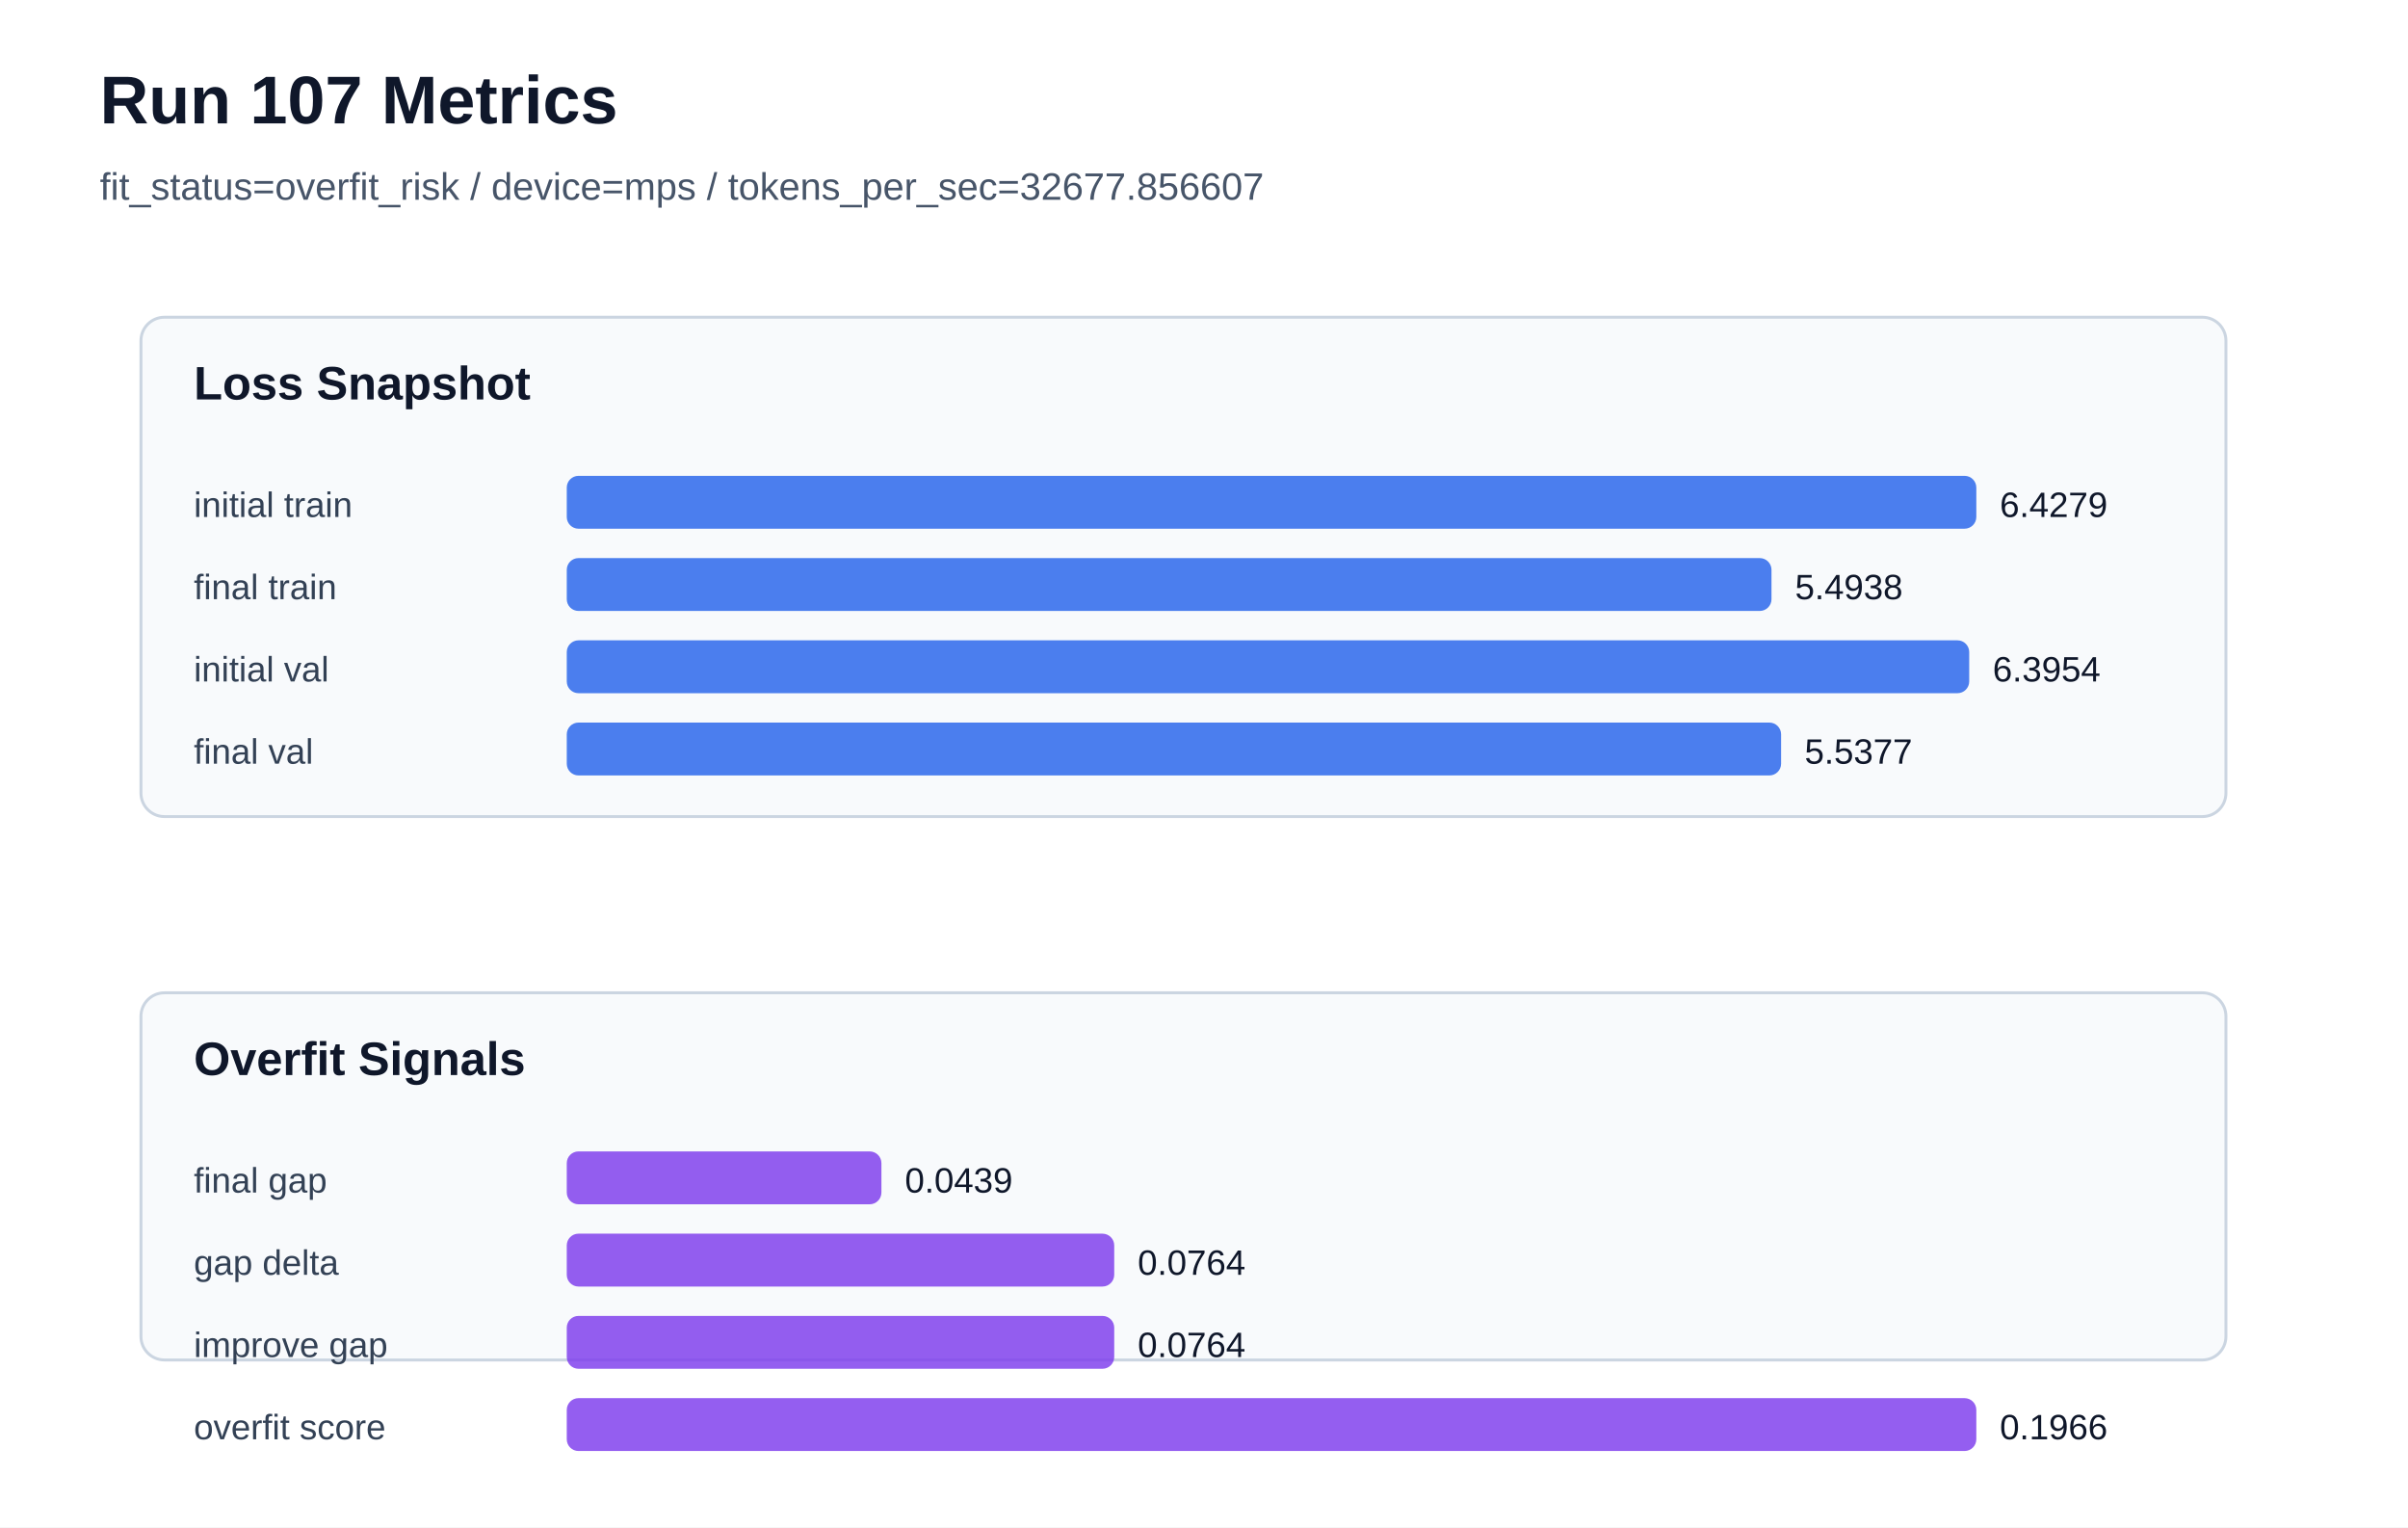
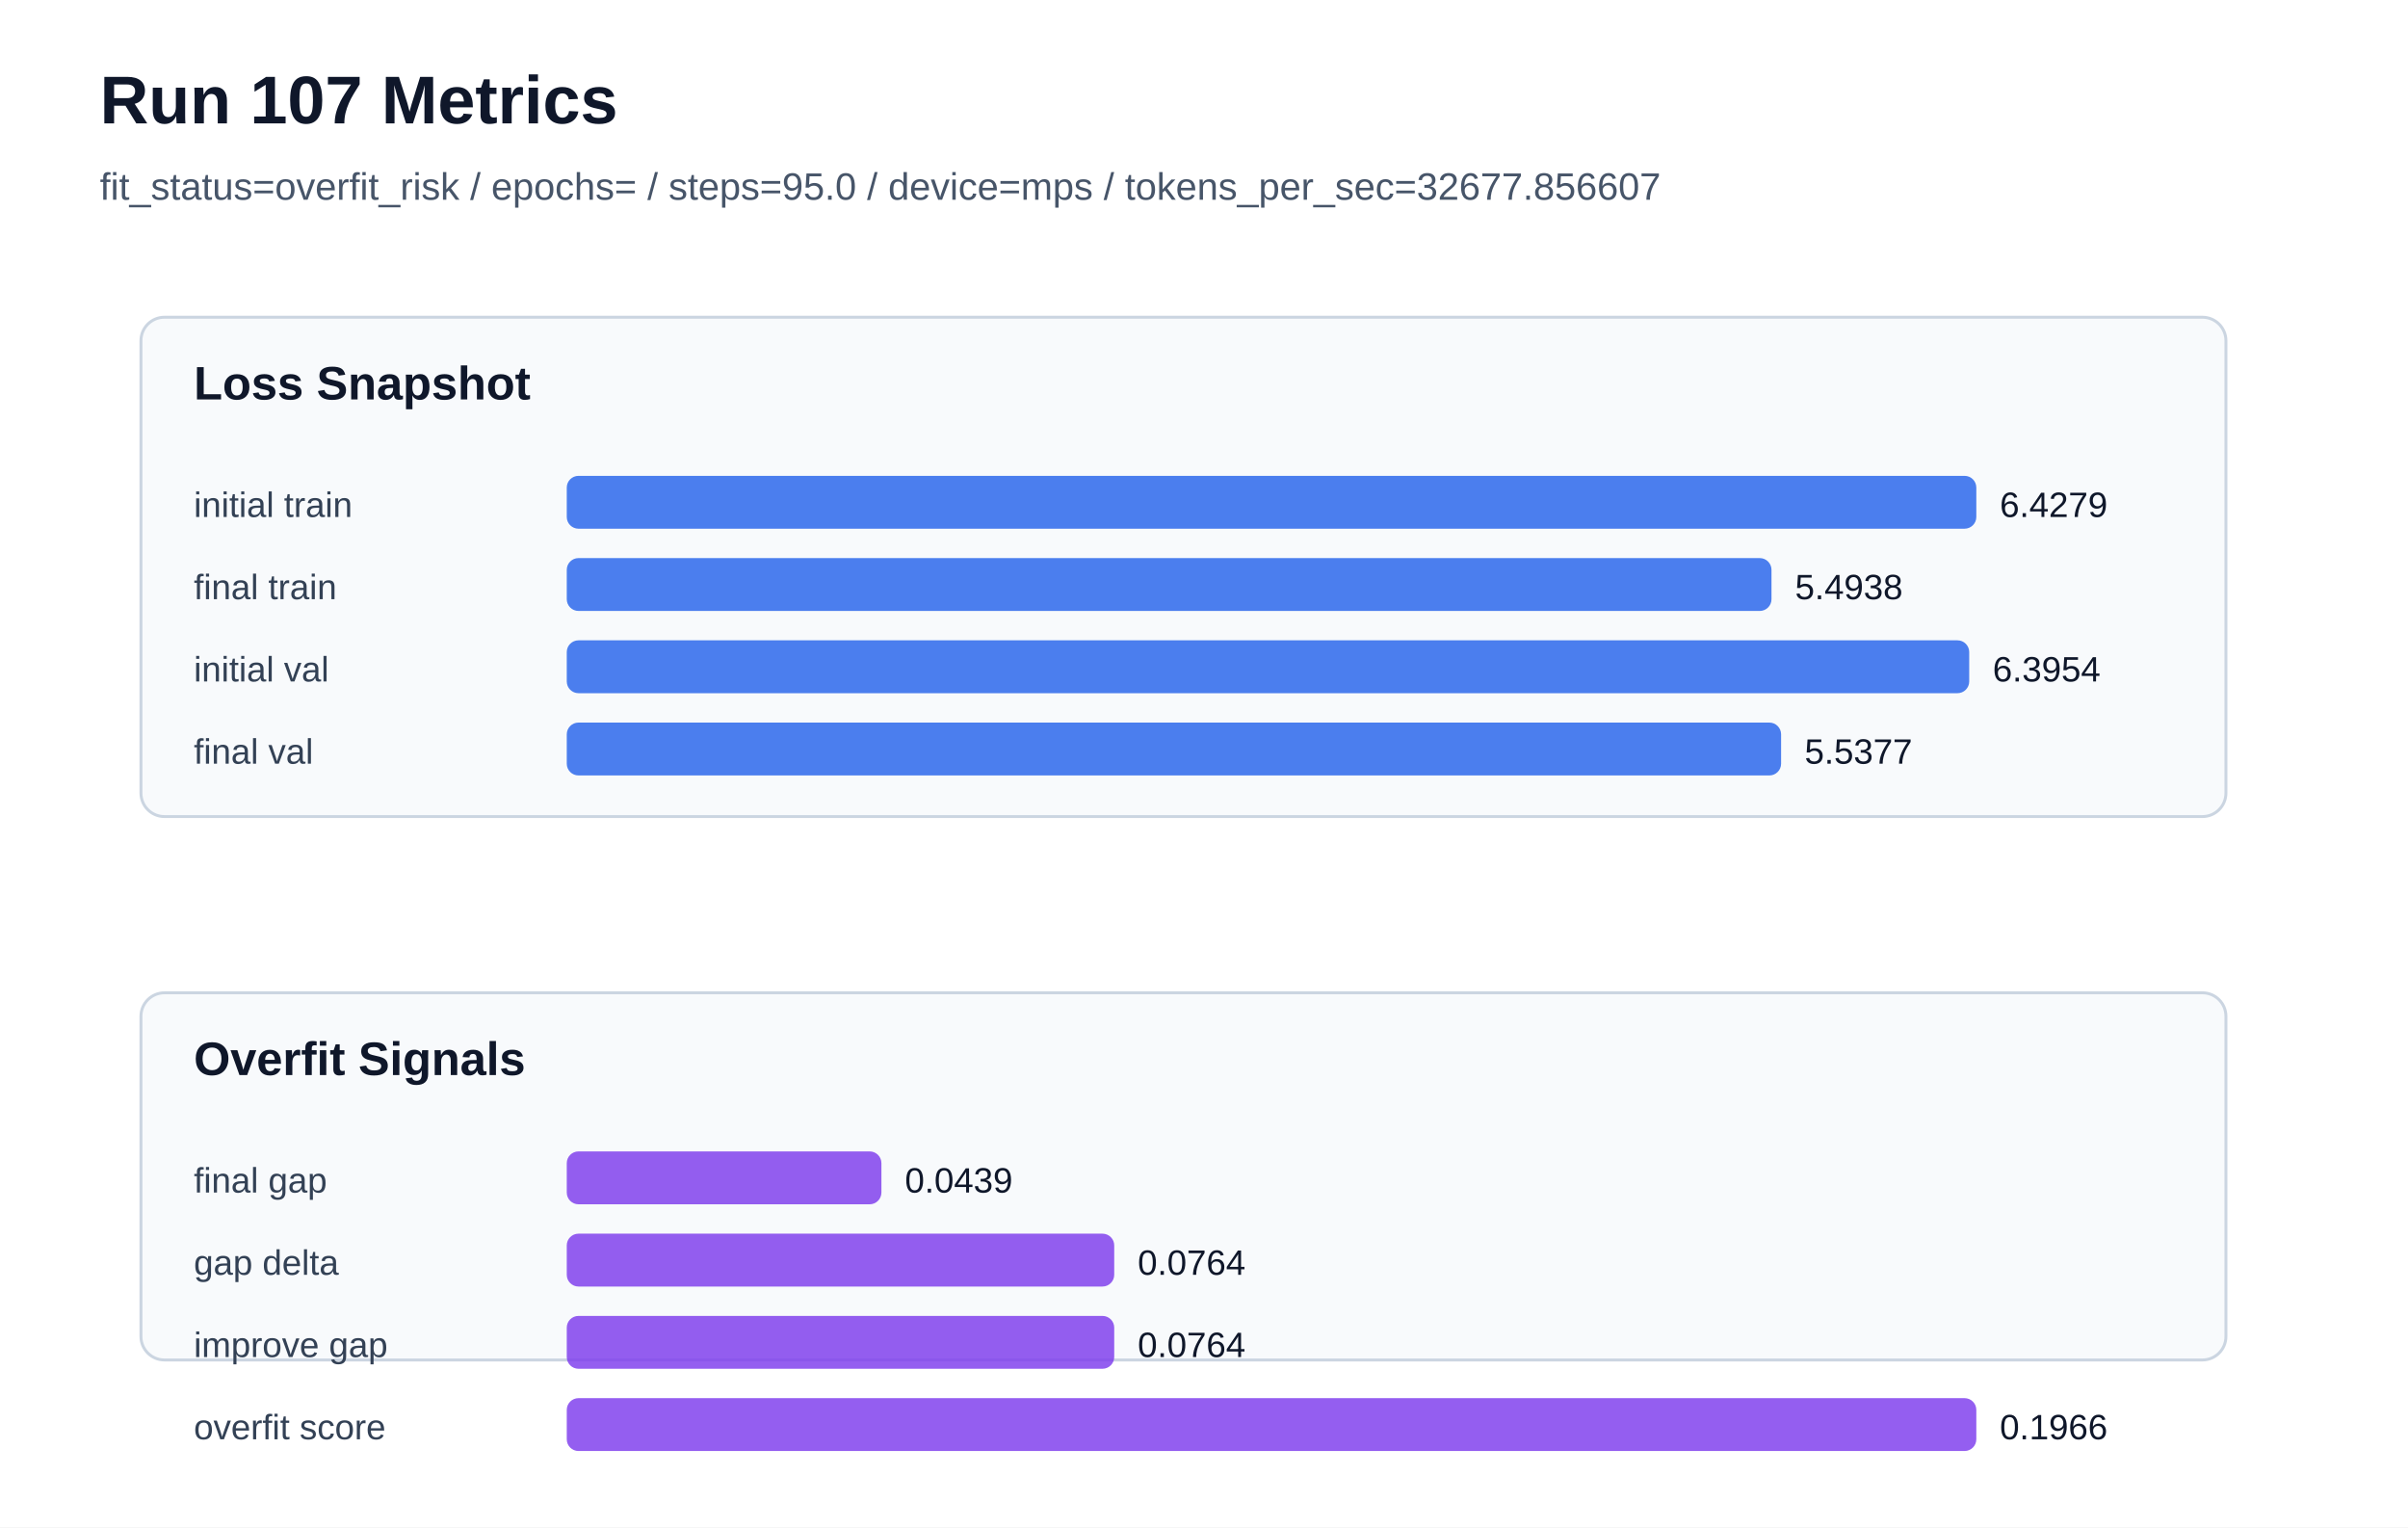
<svg xmlns="http://www.w3.org/2000/svg" width="820" height="520" viewBox="0 0 820 520" role="img">
  <rect width="100%" height="100%" fill="#ffffff" />
  <text x="34.00" y="42.00" font-family="Arial, sans-serif" font-size="23" font-weight="700" fill="#0f172a">Run 107 Metrics</text>
-   <text x="34.00" y="68.00" font-family="Arial, sans-serif" font-size="13" font-weight="400" fill="#475569">fit_status=overfit_risk / device=mps / tokens_per_sec=32677.856607</text>
+   <text x="34.00" y="68.00" font-family="Arial, sans-serif" font-size="13" font-weight="400" fill="#475569">fit_status=overfit_risk / epochs= / steps=95.0 / device=mps / tokens_per_sec=32677.856607</text>
  <rect x="48" y="108" width="710" height="170" rx="8" fill="#f8fafc" stroke="#cbd5e1" />
  <text x="66.00" y="136.00" font-family="Arial, sans-serif" font-size="16" font-weight="700" fill="#0f172a">Loss Snapshot</text>
  <text x="66.00" y="176.00" font-family="Arial, sans-serif" font-size="12" font-weight="400" fill="#334155">initial train</text>
  <rect x="193" y="162" width="480.00" height="18" rx="4" fill="#2563eb" opacity="0.82" />
  <text x="681.00" y="176.00" font-family="Arial, sans-serif" font-size="12" font-weight="400" fill="#0f172a">6.4279</text>
  <text x="66.00" y="204.00" font-family="Arial, sans-serif" font-size="12" font-weight="400" fill="#334155">final train</text>
  <rect x="193" y="190" width="410.25" height="18" rx="4" fill="#2563eb" opacity="0.82" />
  <text x="611.25" y="204.00" font-family="Arial, sans-serif" font-size="12" font-weight="400" fill="#0f172a">5.4938</text>
  <text x="66.00" y="232.00" font-family="Arial, sans-serif" font-size="12" font-weight="400" fill="#334155">initial val</text>
  <rect x="193" y="218" width="477.58" height="18" rx="4" fill="#2563eb" opacity="0.82" />
  <text x="678.58" y="232.00" font-family="Arial, sans-serif" font-size="12" font-weight="400" fill="#0f172a">6.3954</text>
  <text x="66.00" y="260.00" font-family="Arial, sans-serif" font-size="12" font-weight="400" fill="#334155">final val</text>
  <rect x="193" y="246" width="413.52" height="18" rx="4" fill="#2563eb" opacity="0.82" />
  <text x="614.52" y="260.00" font-family="Arial, sans-serif" font-size="12" font-weight="400" fill="#0f172a">5.5377</text>
  <rect x="48" y="338" width="710" height="125" rx="8" fill="#f8fafc" stroke="#cbd5e1" />
  <text x="66.00" y="366.00" font-family="Arial, sans-serif" font-size="16" font-weight="700" fill="#0f172a">Overfit Signals</text>
  <text x="66.00" y="406.00" font-family="Arial, sans-serif" font-size="12" font-weight="400" fill="#334155">final gap</text>
  <rect x="193" y="392" width="107.15" height="18" rx="4" fill="#7c3aed" opacity="0.82" />
  <text x="308.15" y="406.00" font-family="Arial, sans-serif" font-size="12" font-weight="400" fill="#0f172a">0.0439</text>
  <text x="66.00" y="434.00" font-family="Arial, sans-serif" font-size="12" font-weight="400" fill="#334155">gap delta</text>
  <rect x="193" y="420" width="186.43" height="18" rx="4" fill="#7c3aed" opacity="0.82" />
  <text x="387.43" y="434.00" font-family="Arial, sans-serif" font-size="12" font-weight="400" fill="#0f172a">0.0764</text>
  <text x="66.00" y="462.00" font-family="Arial, sans-serif" font-size="12" font-weight="400" fill="#334155">improve gap</text>
  <rect x="193" y="448" width="186.43" height="18" rx="4" fill="#7c3aed" opacity="0.82" />
  <text x="387.43" y="462.00" font-family="Arial, sans-serif" font-size="12" font-weight="400" fill="#0f172a">0.0764</text>
  <text x="66.00" y="490.00" font-family="Arial, sans-serif" font-size="12" font-weight="400" fill="#334155">overfit score</text>
  <rect x="193" y="476" width="480.00" height="18" rx="4" fill="#7c3aed" opacity="0.82" />
  <text x="681.00" y="490.00" font-family="Arial, sans-serif" font-size="12" font-weight="400" fill="#0f172a">0.1966</text>
</svg>
